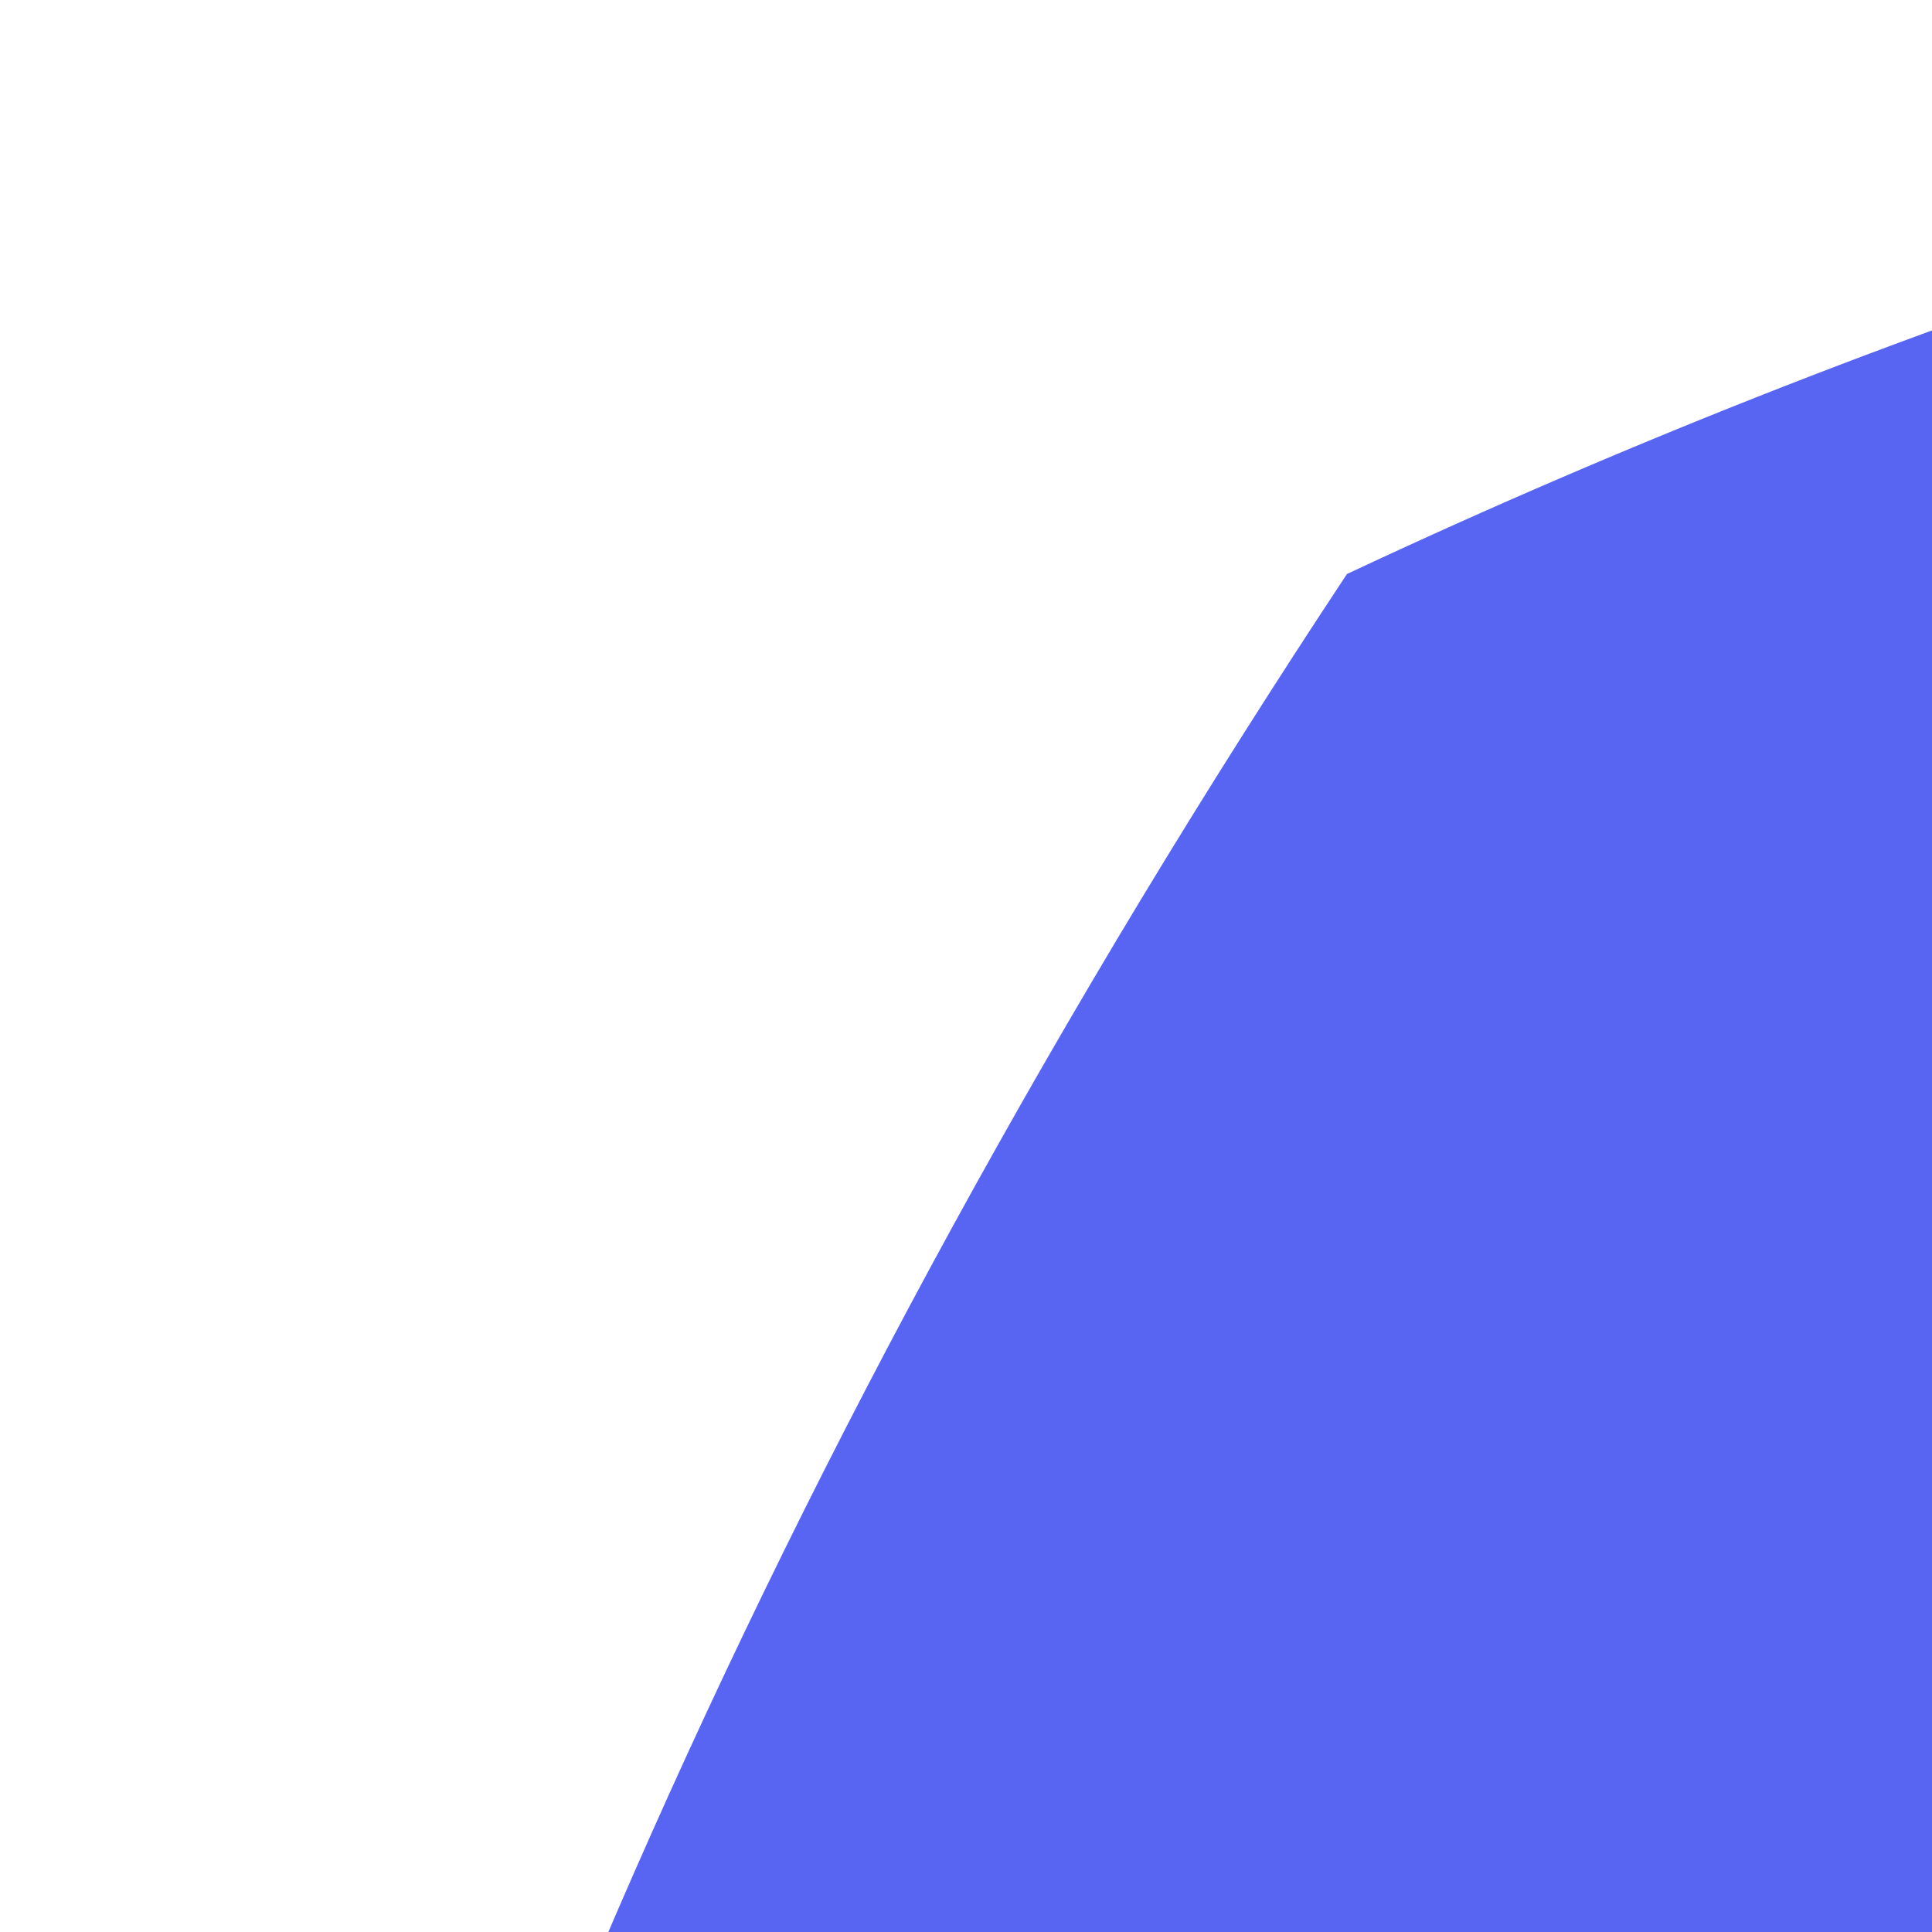
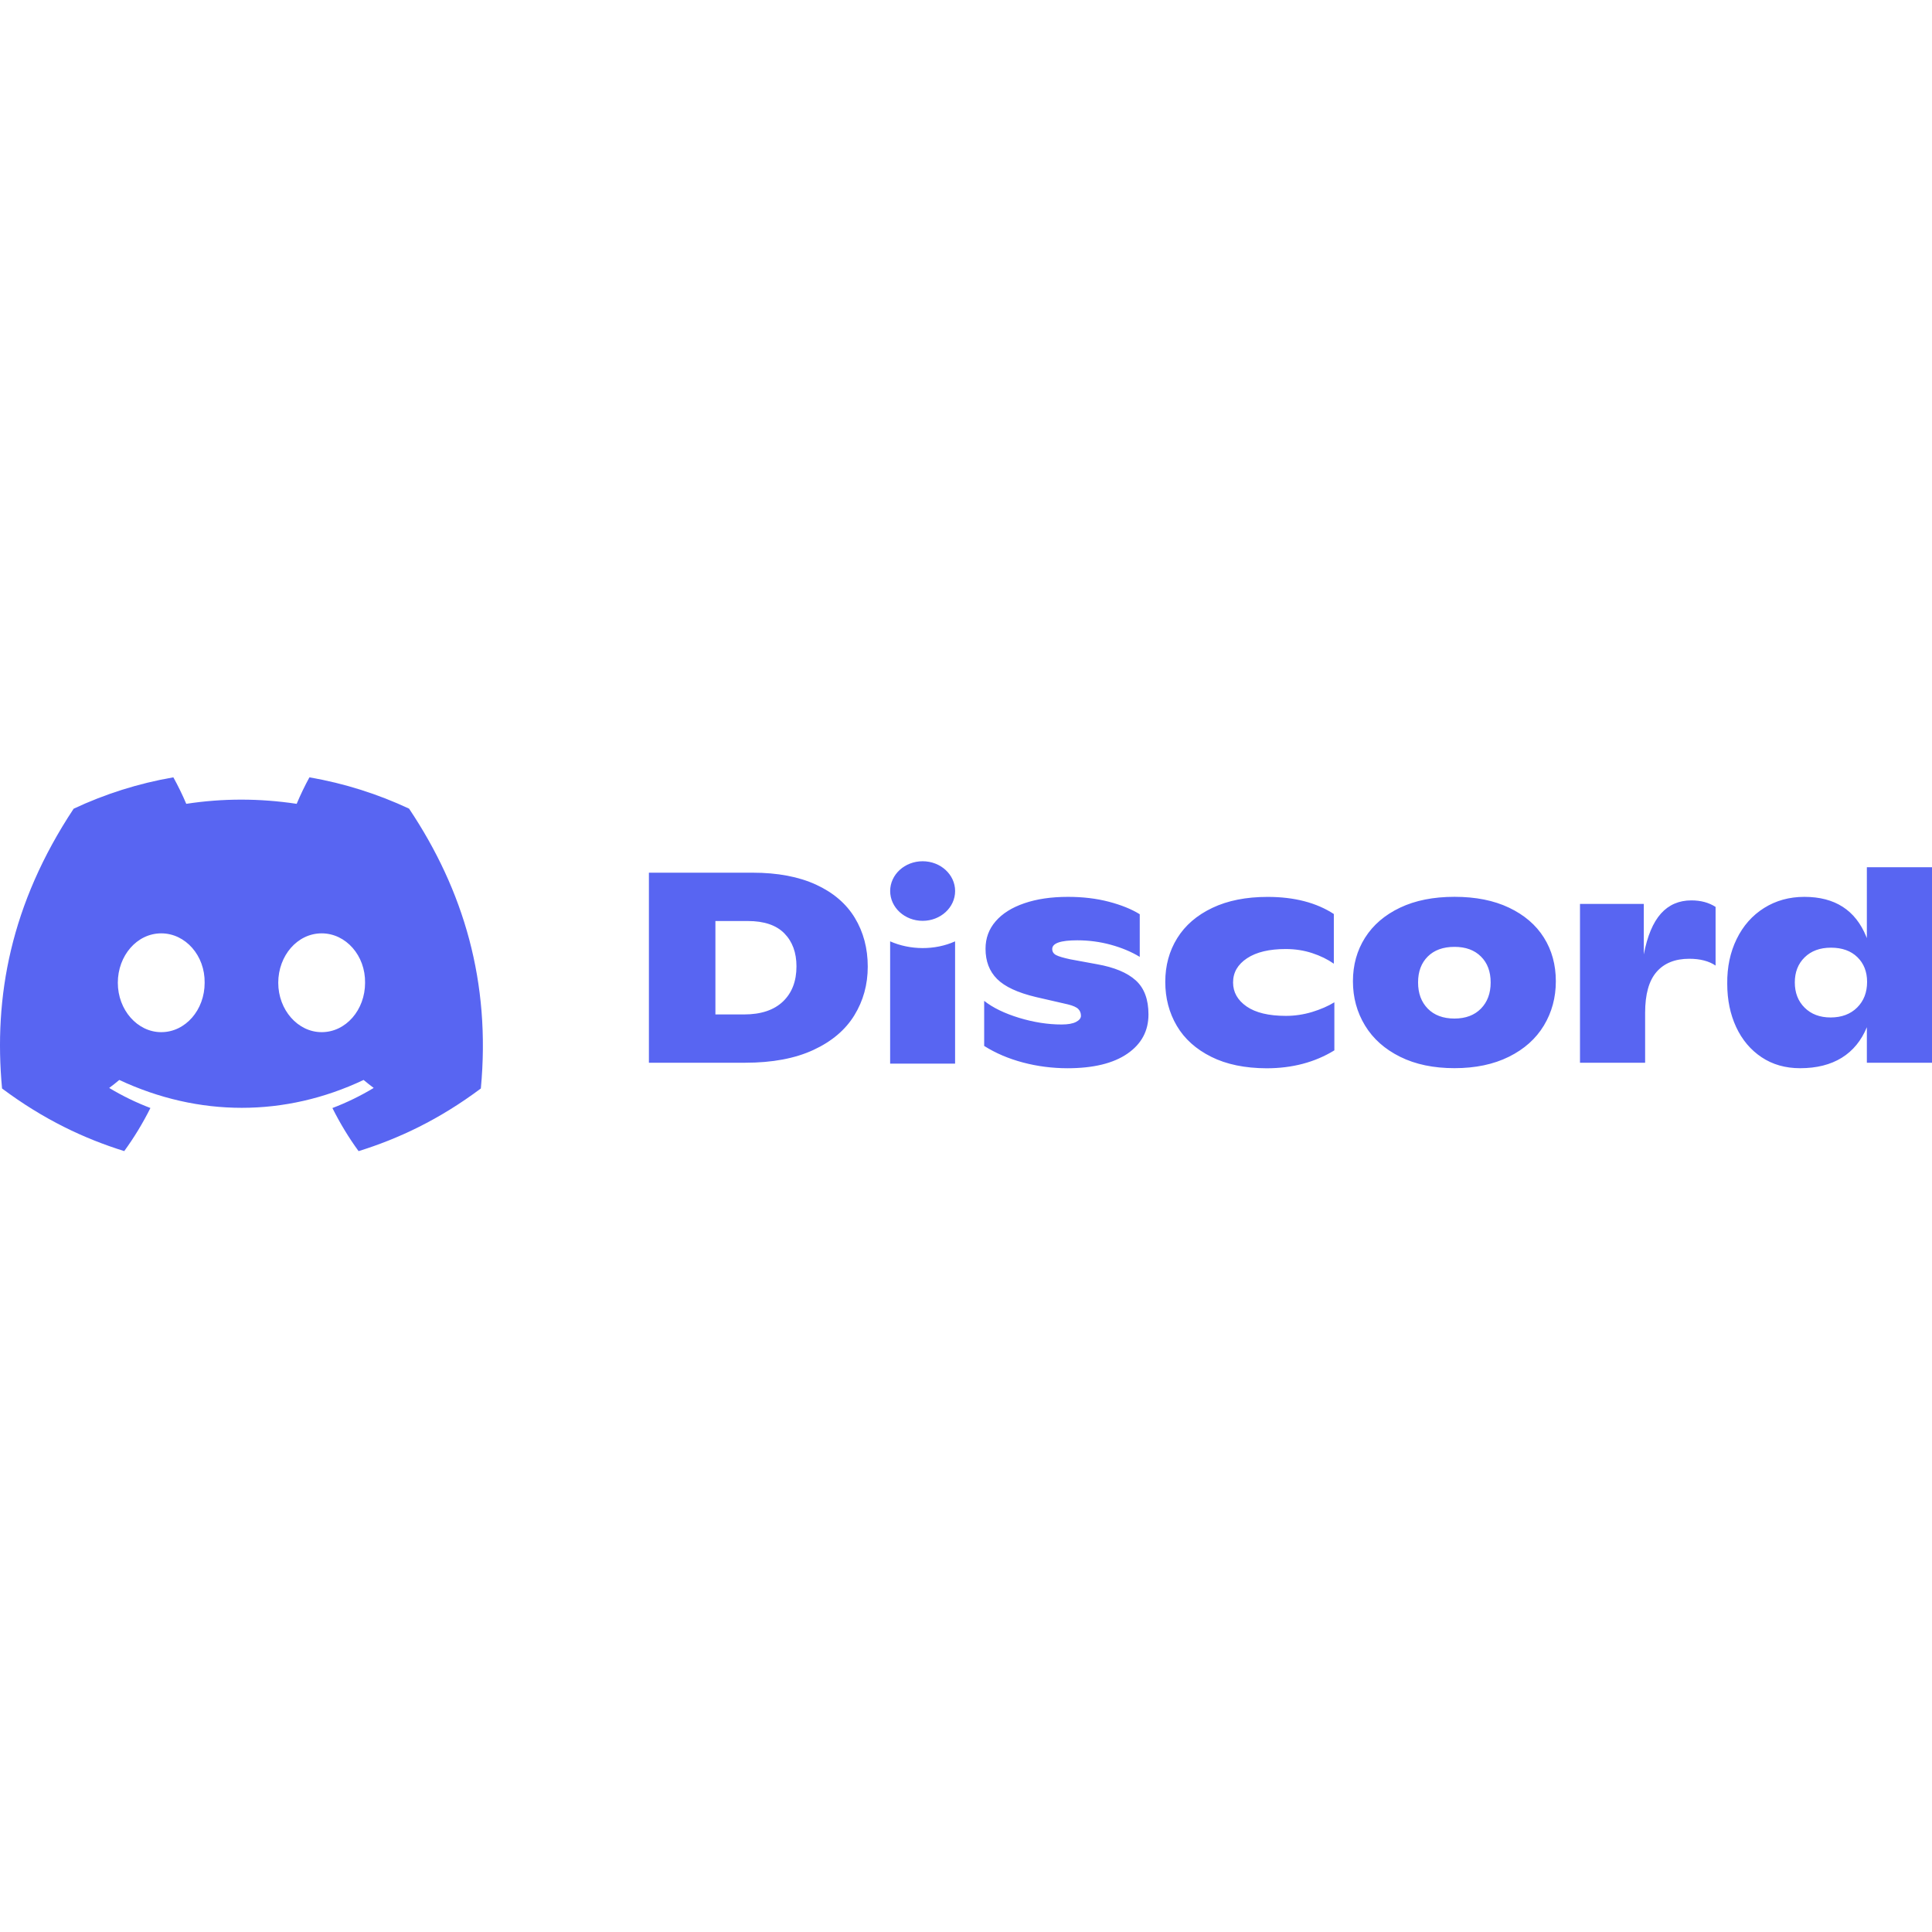
- <svg xmlns="http://www.w3.org/2000/svg" width="56px" height="56px" viewBox="0 0 56 56" version="1.1" preserveAspectRatio="xMidYMid">
+ <svg xmlns="http://www.w3.org/2000/svg" width="512px" height="512px" viewBox="0 -206 512 512" version="1.1" preserveAspectRatio="xMidYMid">
  <g>
-     <path d="M216.856,16.597 C200.285,8.843 182.566,3.208 164.042,0 C161.767,4.113 159.109,9.645 157.276,14.046 C137.584,11.085 118.073,11.085 98.743,14.046 C96.911,9.645 94.193,4.113 91.897,0 C73.353,3.208 55.613,8.864 39.042,16.638 C5.618,67.147 -3.443,116.401 1.087,164.956 C23.256,181.511 44.74,191.568 65.862,198.149 C71.077,190.971 75.728,183.341 79.735,175.3 C72.104,172.401 64.795,168.822 57.889,164.668 C59.721,163.311 61.513,161.891 63.245,160.431 C105.367,180.133 151.135,180.133 192.755,160.431 C194.506,161.891 196.298,163.311 198.11,164.668 C191.184,168.843 183.855,172.421 176.224,175.321 C180.23,183.341 184.862,190.992 190.097,198.169 C211.239,191.588 232.743,181.532 254.912,164.956 C260.228,108.668 245.831,59.866 216.856,16.597 Z M85.474,135.095 C72.829,135.095 62.459,123.29 62.459,108.915 C62.459,94.54 72.608,82.715 85.474,82.715 C98.341,82.715 108.71,94.519 108.489,108.915 C108.509,123.29 98.341,135.095 85.474,135.095 Z M170.525,135.095 C157.88,135.095 147.511,123.29 147.511,108.915 C147.511,94.54 157.659,82.715 170.525,82.715 C183.392,82.715 193.761,94.519 193.54,108.915 C193.54,123.29 183.392,135.095 170.525,135.095 Z" fill="#5865F2" fill-rule="nonzero" />
+     <path d="M82.003,0 C91.263,1.604 100.121,4.421 108.405,8.297 C122.889,29.927 130.086,54.322 127.428,82.46 C116.346,90.746 105.597,95.773 95.028,99.063 C92.411,95.475 90.096,91.651 88.093,87.642 C91.908,86.192 95.571,84.403 99.034,82.316 C98.128,81.638 97.232,80.928 96.356,80.198 C75.551,90.047 52.672,90.047 31.615,80.198 C30.75,80.928 29.854,81.638 28.938,82.316 C32.39,84.393 36.044,86.182 39.859,87.631 C37.856,91.651 35.531,95.465 32.924,99.053 C22.365,95.763 11.626,90.736 0.543,82.46 C-1.721,58.188 2.808,33.566 19.517,8.317 C27.801,4.431 36.668,1.604 45.939,0 C47.086,2.056 48.445,4.822 49.361,7.022 C59.024,5.541 68.777,5.541 78.621,7.022 C79.537,4.822 80.866,2.056 82.003,0 Z M335.936,31.687 C342.981,31.687 348.829,33.198 353.48,36.22 L353.48,49.39 C351.839,48.238 349.926,47.303 347.742,46.583 C345.558,45.863 343.223,45.503 340.726,45.503 C336.358,45.503 332.946,46.316 330.48,47.95 C328.013,49.585 326.777,51.713 326.777,54.355 C326.777,56.946 327.973,59.064 330.369,60.729 C332.766,62.384 336.237,63.217 340.797,63.217 C343.142,63.217 345.458,62.867 347.742,62.179 C350.017,61.48 351.98,60.626 353.62,59.619 L353.62,72.356 C348.457,75.523 342.468,77.106 335.653,77.106 C329.917,77.085 325.024,76.078 320.988,74.063 C316.953,72.048 313.902,69.313 311.869,65.859 C309.836,62.405 308.81,58.519 308.81,54.201 C308.81,49.883 309.866,46.018 311.98,42.615 C314.093,39.212 317.193,36.539 321.281,34.596 C325.366,32.653 330.248,31.687 335.936,31.687 Z M283.019,31.677 C286.964,31.677 290.578,32.108 293.871,32.972 C297.162,33.836 299.879,34.936 302.044,36.282 L302.044,47.581 C299.828,46.234 297.291,45.175 294.393,44.373 C291.504,43.582 288.536,43.191 285.475,43.191 C281.056,43.191 278.853,43.962 278.853,45.494 C278.853,46.213 279.195,46.748 279.879,47.108 C280.563,47.467 281.821,47.838 283.643,48.228 L290.688,49.524 C295.29,50.336 298.721,51.765 300.975,53.8 C303.231,55.836 304.357,58.848 304.357,62.837 C304.357,67.206 302.496,70.671 298.761,73.241 C295.027,75.811 289.732,77.096 282.868,77.096 C278.831,77.086 274.907,76.582 271.102,75.574 C267.297,74.567 263.864,73.107 260.815,71.185 L260.815,59.239 C263.12,61.058 266.21,62.559 270.085,63.742 C273.96,64.914 277.705,65.5 281.328,65.5 C283.019,65.5 284.298,65.273 285.163,64.821 C286.029,64.369 286.462,63.824 286.462,63.197 C286.462,62.477 286.231,61.881 285.757,61.398 C285.284,60.914 284.368,60.513 283.01,60.174 L274.555,58.231 C269.713,57.08 266.28,55.486 264.238,53.441 C262.194,51.405 261.177,48.732 261.177,45.422 C261.177,42.636 262.063,40.22 263.855,38.153 C265.636,36.087 268.173,34.493 271.464,33.373 C274.756,32.242 278.6,31.677 283.019,31.677 Z M512,23.833 L512,75.646 L494.737,75.646 L494.737,66.219 C493.277,69.766 491.063,72.47 488.084,74.32 C485.104,76.161 481.42,77.086 477.052,77.086 C473.147,77.086 469.746,76.119 466.835,74.176 C463.927,72.233 461.683,69.571 460.103,66.188 C458.532,62.806 457.736,58.982 457.736,54.705 C457.687,50.295 458.522,46.337 460.243,42.831 C461.955,39.325 464.379,36.591 467.5,34.627 C470.621,32.664 474.184,31.677 478.18,31.677 C486.262,31.677 491.728,35.201 494.588,42.241 L494.736,42.614 L494.737,23.833 L512,23.833 Z M385.467,31.666 C391.054,31.666 395.874,32.622 399.911,34.545 C403.947,36.467 407.028,39.099 409.142,42.461 C411.256,45.823 412.312,49.678 412.312,54.047 C412.312,58.365 411.256,62.272 409.142,65.777 C407.028,69.283 403.937,72.038 399.871,74.053 C395.804,76.068 391.003,77.075 385.458,77.075 C379.911,77.075 375.11,76.078 371.054,74.063 C366.987,72.048 363.888,69.293 361.753,65.787 C359.62,62.282 358.542,58.375 358.542,54.057 C358.542,49.74 359.609,45.884 361.753,42.502 C363.896,39.12 366.977,36.467 371.024,34.545 C375.059,32.622 379.881,31.666 385.467,31.666 Z M253.107,43.468 L253.107,75.872 L235.896,75.872 L235.896,43.468 C241.17,45.791 247.713,45.894 253.107,43.468 Z M448.235,32.612 C450.721,32.612 452.856,33.188 454.647,34.339 L454.647,49.883 C452.856,48.68 450.54,48.084 447.672,48.084 C443.916,48.084 441.018,49.246 439.004,51.569 C436.982,53.893 435.975,57.511 435.975,62.405 L435.975,75.646 L418.713,75.646 L418.713,33.548 L435.624,33.548 L435.624,46.933 C436.559,42.039 438.08,38.431 440.173,36.097 C442.257,33.774 444.953,32.612 448.235,32.612 Z M199.445,25.272 C206.069,25.272 211.665,26.331 216.256,28.438 C220.834,30.546 224.268,33.486 226.543,37.249 C228.816,41.011 229.964,45.319 229.964,50.171 C229.964,54.921 228.776,59.228 226.401,63.083 C224.025,66.949 220.412,70.002 215.551,72.254 C210.69,74.505 204.669,75.636 197.473,75.636 L171.967,75.636 L171.967,25.272 L199.445,25.272 Z M42.728,41.348 C36.296,41.348 31.223,47.26 31.223,54.446 C31.223,61.632 36.407,67.533 42.728,67.533 C49.16,67.533 54.243,61.632 54.233,54.446 C54.343,47.249 49.16,41.348 42.728,41.348 Z M85.244,41.348 C78.812,41.348 73.739,47.26 73.739,54.446 C73.739,61.632 78.923,67.533 85.244,67.533 C91.676,67.533 96.749,61.632 96.749,54.446 C96.86,47.249 91.676,41.348 85.244,41.348 Z M385.458,44.928 C382.447,44.928 380.092,45.781 378.371,47.488 C376.66,49.195 375.804,51.477 375.804,54.356 C375.804,57.234 376.66,59.547 378.371,61.295 C380.083,63.043 382.447,63.927 385.458,63.927 C388.415,63.916 390.752,63.043 392.462,61.295 C394.175,59.547 395.039,57.234 395.039,54.356 C395.039,51.477 394.183,49.184 392.462,47.488 C390.752,45.781 388.415,44.928 385.458,44.928 Z M485.225,45.144 C482.316,45.144 479.992,45.997 478.25,47.704 C476.508,49.411 475.643,51.621 475.643,54.356 C475.643,57.09 476.508,59.321 478.25,61.048 C479.992,62.775 482.287,63.639 485.155,63.639 C488.063,63.629 490.398,62.755 492.161,61.007 C493.923,59.259 494.798,56.987 494.798,54.212 C494.798,51.528 493.942,49.339 492.231,47.663 C490.519,45.987 488.174,45.144 485.225,45.144 Z M198.187,38.081 L189.591,38.081 L189.591,62.837 L197.191,62.837 C201.65,62.837 205.083,61.696 207.478,59.424 C209.874,57.141 211.072,54.037 211.072,50.099 C211.072,46.45 210.004,43.54 207.871,41.361 C205.737,39.181 202.506,38.081 198.187,38.081 Z M244.51,22.239 C249.262,22.239 253.116,25.773 253.116,30.134 C253.116,34.495 249.262,38.03 244.51,38.03 C239.756,38.03 235.903,34.495 235.903,30.134 C235.903,25.773 239.756,22.239 244.51,22.239 Z" fill="#5865F2" fill-rule="nonzero" />
  </g>
</svg>
